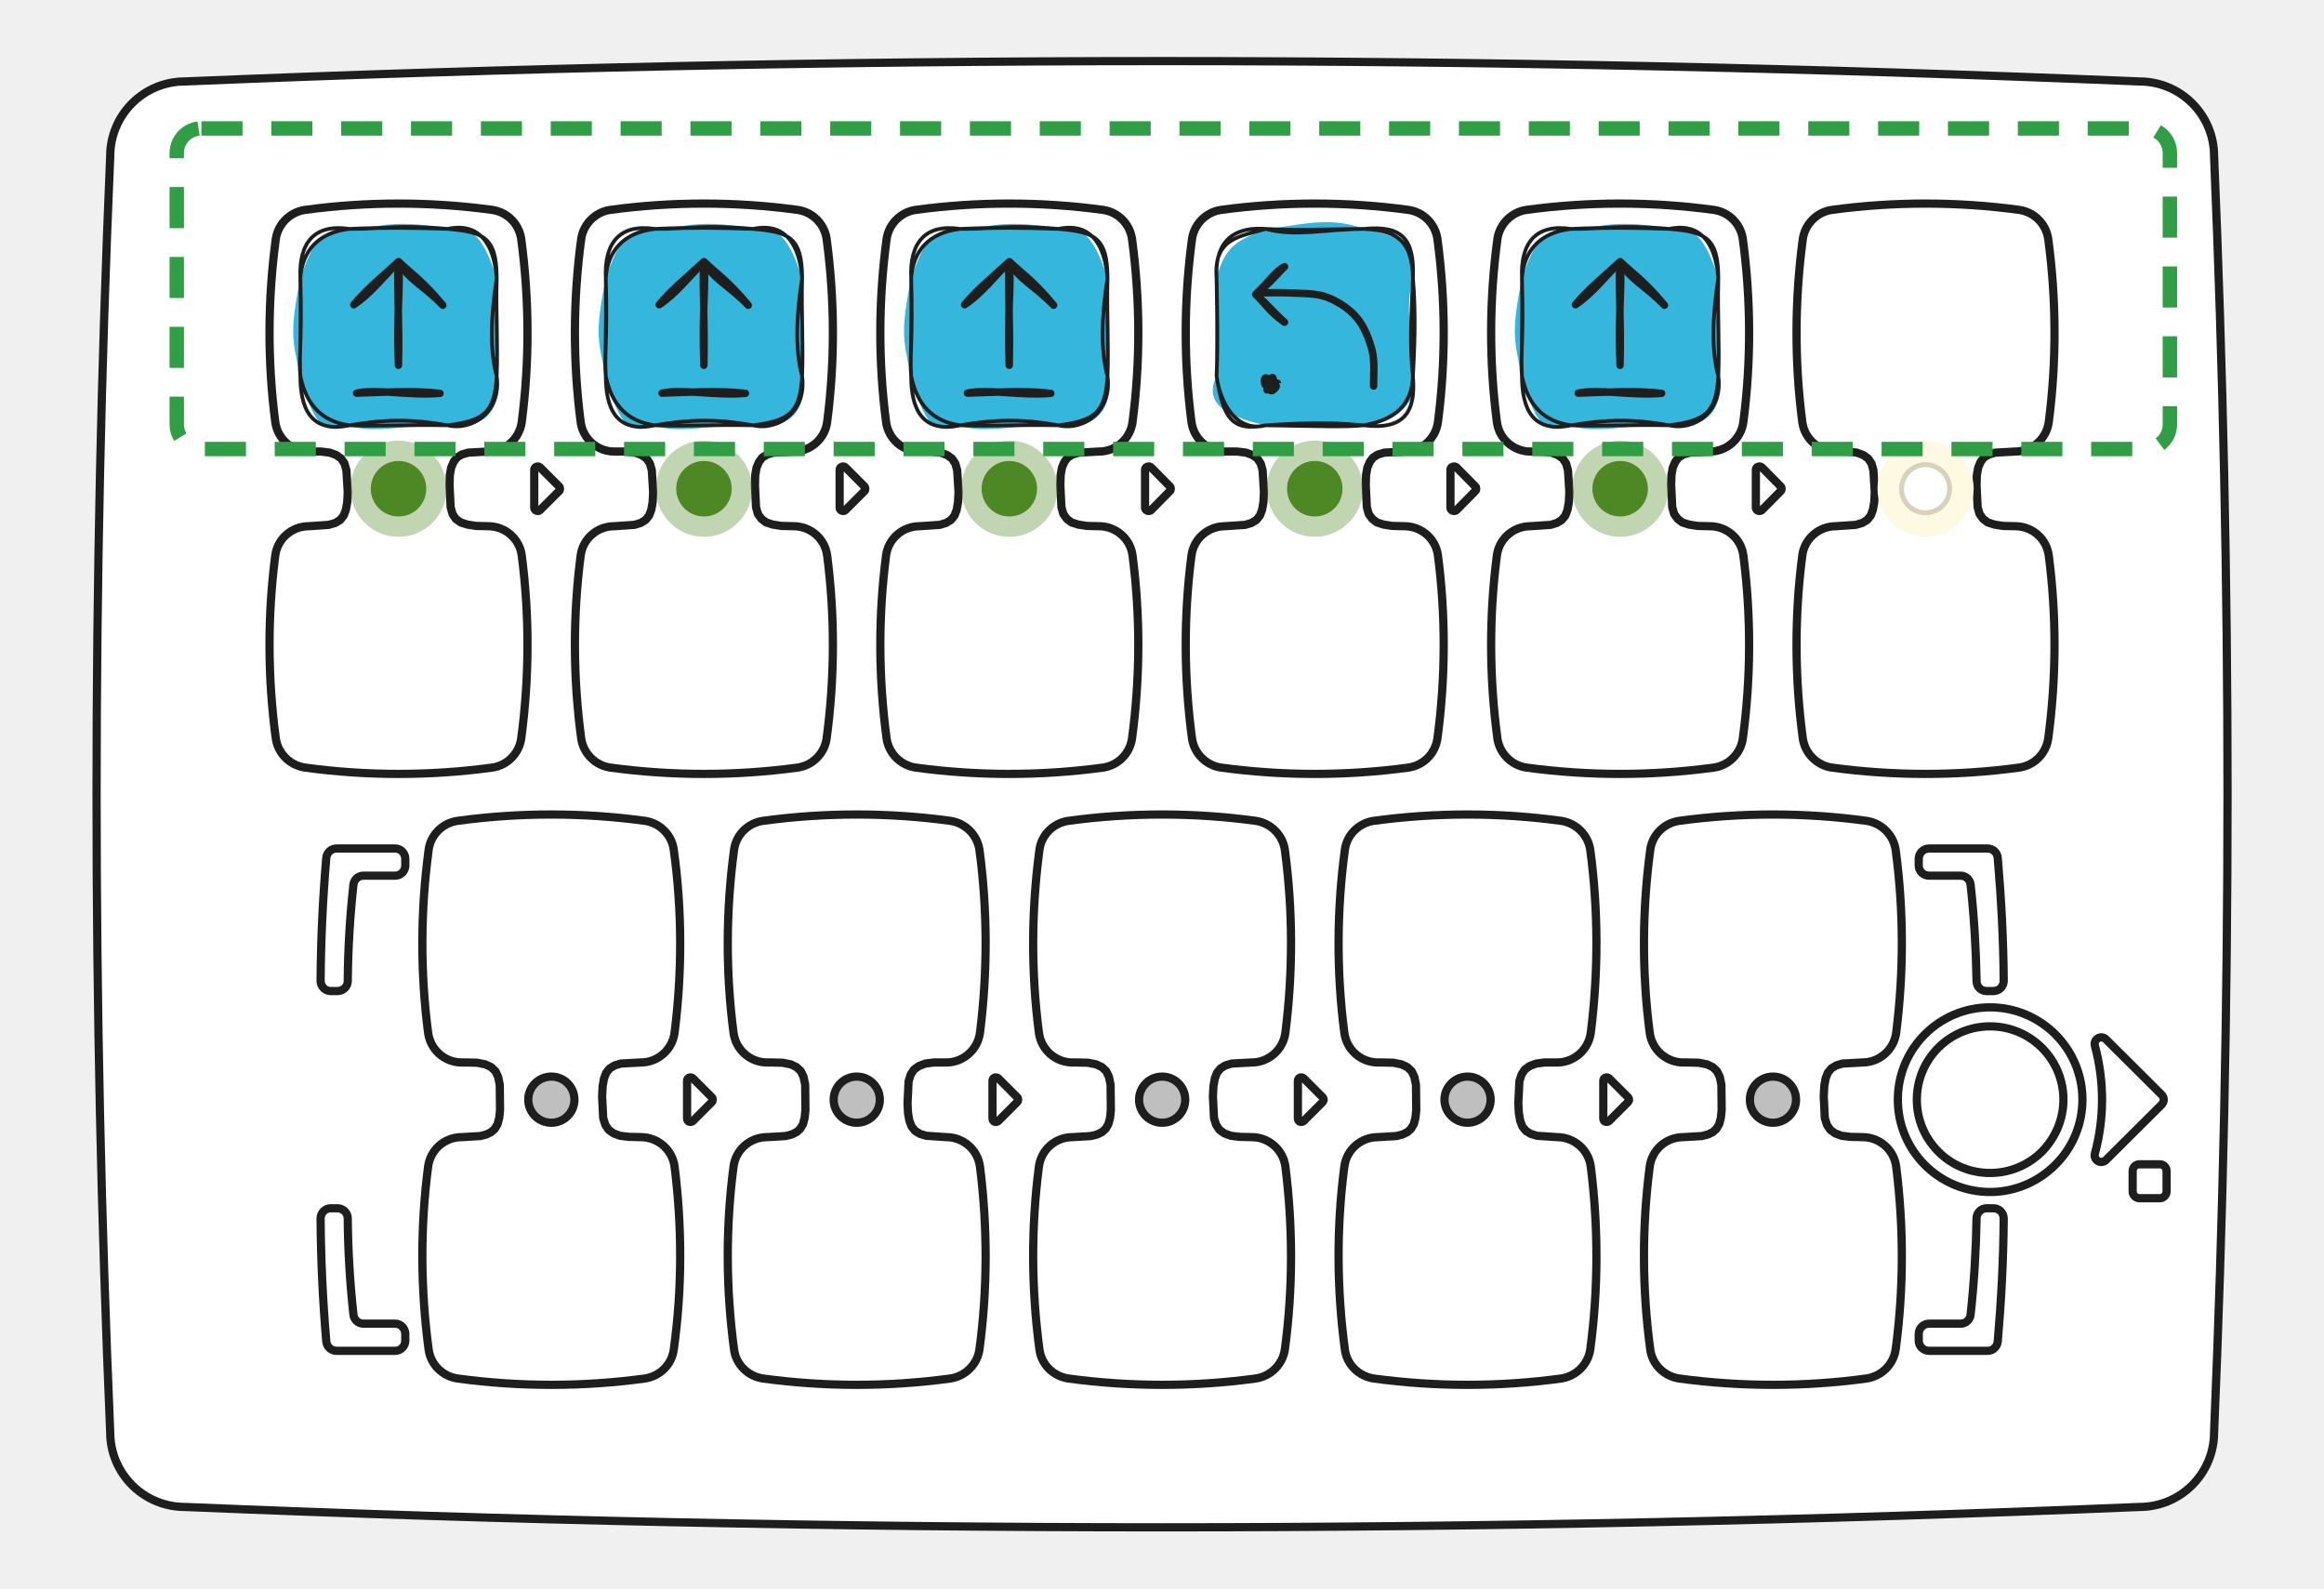
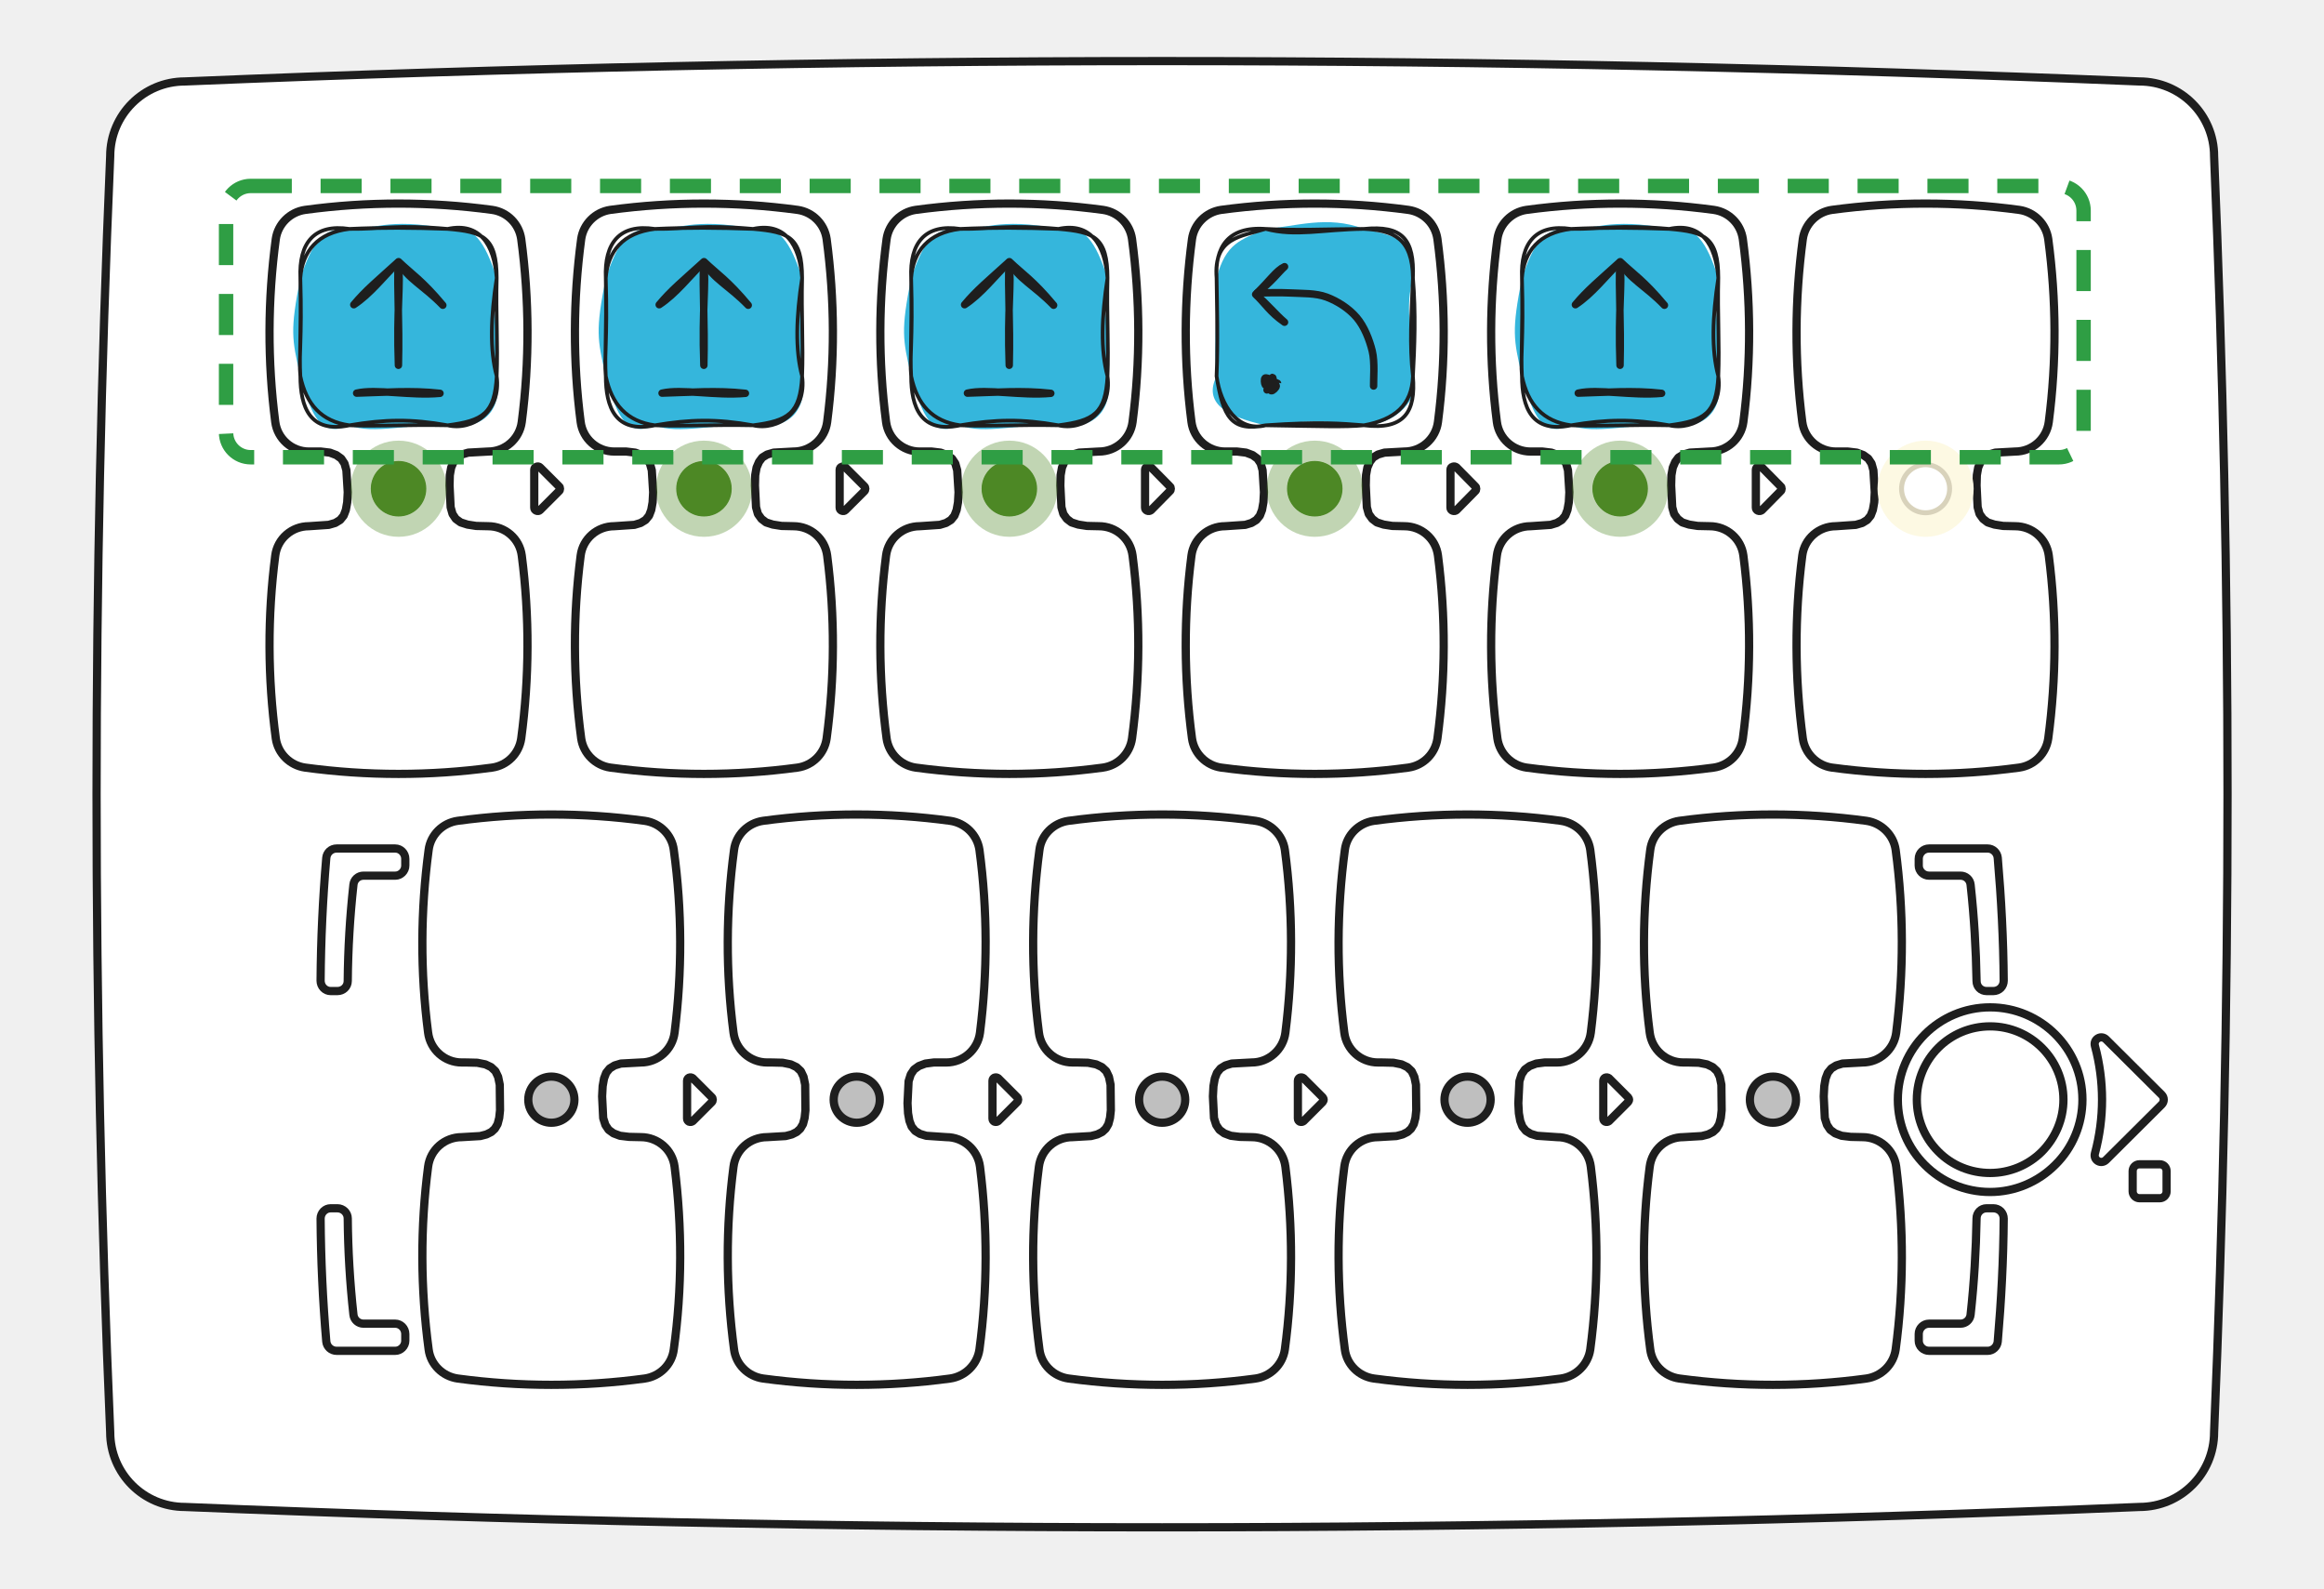
<svg xmlns="http://www.w3.org/2000/svg" class="boardSvg" viewBox="878.99 196.76 565.51 386.44" style="--ink:#1e1e1e;--body:#ffffff;--line:#1e1e1e;--panel:#ffffff;--board:#ffffff;--field:#ffffff;--docs:#4d8825" version="1.1" width="565.51" height="386.44">
  <g>
    <g transform="translate(888.17 196.76) scale(6.6058)">
      <g fill="none" stroke="#1e1e1e" stroke-width="0.303" stroke-linejoin="round" stroke-linecap="round">
        <path fill="#ffffff" d="M 2.67,5.75 C 2.0,21.41 2.0,37.09 2.67,52.75 C 2.67,54.27 3.90,55.5 5.42,55.5 C 29.41,56.5 53.43,56.5 77.42,55.5 C 78.94,55.5 80.17,54.27 80.17,52.75 C 80.83,37.09 80.83,21.41 80.17,5.75 C 80.17,4.23 78.94,3.0 77.42,3.0 C 53.43,2.0 29.41,2.0 5.42,3.0 C 3.90,3.0 2.67,4.23 2.67,5.75" />
        <path fill="none" d="M 60.79,39.13 L 61.19,39.14 L 61.49,39.20 L 61.70,39.30 L 61.86,39.45 L 61.96,39.66 L 62.02,39.95 L 62.03,40.89 L 62.00,41.17 L 61.94,41.40 L 61.84,41.57 L 61.71,41.69 L 61.53,41.78 L 61.30,41.84 L 60.62,41.88 C 59.99,41.88 59.46,42.34 59.38,42.97 C 59.09,45.2 59.10,47.46 59.40,49.70 C 59.47,50.25 59.91,50.69 60.47,50.77 C 62.76,51.08 65.08,51.08 67.36,50.77 C 67.92,50.69 68.36,50.25 68.44,49.70 C 68.74,47.46 68.74,45.2 68.46,42.97 C 68.38,42.34 67.84,41.88 67.22,41.88 L 66.78,41.87 L 66.45,41.83 L 66.21,41.74 L 66.03,41.61 L 65.91,41.43 L 65.83,41.18 L 65.79,40.38 L 65.81,40.00 L 65.86,39.72 L 65.94,39.51 L 66.07,39.35 L 66.25,39.24 L 66.48,39.17 L 67.22,39.13 C 67.84,39.13 68.38,38.66 68.46,38.03 C 68.74,35.8 68.74,33.54 68.44,31.30 C 68.36,30.75 67.92,30.31 67.36,30.23 C 65.08,29.92 62.76,29.92 60.47,30.23 C 59.91,30.31 59.47,30.75 59.40,31.30 C 59.10,33.54 59.09,35.8 59.38,38.03 C 59.46,38.66 59.99,39.13 60.62,39.13 L 60.79,39.13" />
        <path fill="none" d="M 66.24,16.63 C 65.61,16.63 65.08,16.16 65.00,15.54 C 64.71,13.30 64.72,11.04 65.02,8.80 C 65.10,8.25 65.54,7.81 66.09,7.73 C 68.38,7.42 70.70,7.42 72.99,7.73 C 73.55,7.81 73.98,8.25 74.06,8.80 C 74.36,11.04 74.37,13.30 74.08,15.54 C 74.00,16.16 73.47,16.63 72.84,16.63 L 72.11,16.67 L 71.87,16.74 L 71.69,16.85 L 71.57,17.01 L 71.48,17.22 L 71.43,17.50 L 71.42,17.88 L 71.46,18.68 L 71.53,18.93 L 71.66,19.11 L 71.83,19.24 L 72.08,19.32 L 72.40,19.37 L 72.84,19.38 C 73.47,19.38 74.00,19.84 74.08,20.46 C 74.37,22.7 74.36,24.96 74.06,27.20 C 73.98,27.75 73.55,28.19 72.99,28.27 C 70.70,28.58 68.38,28.58 66.09,28.27 C 65.54,28.19 65.10,27.75 65.02,27.20 C 64.72,24.96 64.71,22.7 65.00,20.46 C 65.08,19.84 65.61,19.38 66.24,19.38 L 66.97,19.33 L 67.21,19.26 L 67.39,19.15 L 67.52,18.99 L 67.60,18.78 L 67.65,18.50 L 67.67,18.13 L 67.62,17.32 L 67.55,17.07 L 67.43,16.89 L 67.25,16.76 L 67.01,16.67 L 66.68,16.63 L 66.24,16.63" />
        <path fill="none" d="M 54.99,16.63 C 54.36,16.63 53.83,16.16 53.75,15.54 C 53.46,13.30 53.47,11.04 53.77,8.80 C 53.85,8.25 54.29,7.81 54.84,7.73 C 57.13,7.42 59.45,7.42 61.74,7.73 C 62.30,7.81 62.73,8.25 62.81,8.80 C 63.11,11.04 63.12,13.30 62.83,15.54 C 62.75,16.16 62.22,16.63 61.59,16.63 L 60.86,16.67 L 60.62,16.74 L 60.44,16.85 L 60.32,17.01 L 60.23,17.22 L 60.18,17.50 L 60.17,17.88 L 60.21,18.68 L 60.28,18.93 L 60.41,19.11 L 60.58,19.24 L 60.83,19.32 L 61.15,19.37 L 61.59,19.38 C 62.22,19.38 62.75,19.84 62.83,20.46 C 63.12,22.7 63.11,24.96 62.81,27.20 C 62.73,27.75 62.30,28.19 61.74,28.27 C 59.45,28.58 57.13,28.58 54.84,28.27 C 54.29,28.19 53.85,27.75 53.77,27.20 C 53.47,24.96 53.46,22.7 53.75,20.46 C 53.83,19.84 54.36,19.38 54.99,19.38 L 55.73,19.33 L 55.96,19.26 L 56.14,19.15 L 56.27,18.99 L 56.35,18.78 L 56.4,18.50 L 56.42,18.13 L 56.37,17.32 L 56.3,17.07 L 56.18,16.89 L 56.00,16.76 L 55.76,16.67 L 55.43,16.63 L 54.99,16.63" />
        <path fill="none" d="M 49.54,39.13 L 49.94,39.14 L 50.24,39.20 L 50.45,39.30 L 50.61,39.45 L 50.71,39.66 L 50.77,39.95 L 50.78,40.89 L 50.75,41.17 L 50.69,41.40 L 50.59,41.57 L 50.46,41.69 L 50.28,41.78 L 50.05,41.84 L 49.37,41.88 C 48.74,41.88 48.21,42.34 48.13,42.97 C 47.84,45.2 47.85,47.46 48.15,49.70 C 48.22,50.25 48.66,50.69 49.22,50.77 C 51.51,51.08 53.83,51.08 56.11,50.77 C 56.67,50.69 57.11,50.25 57.19,49.70 C 57.49,47.46 57.49,45.2 57.21,42.97 C 57.13,42.34 56.59,41.88 55.97,41.88 L 55.23,41.83 L 55.00,41.76 L 54.82,41.65 L 54.69,41.49 L 54.61,41.28 L 54.56,41.00 L 54.54,40.63 L 54.58,39.82 L 54.66,39.57 L 54.78,39.39 L 54.96,39.26 L 55.20,39.17 L 55.51,39.13 L 55.97,39.13 C 56.59,39.13 57.13,38.66 57.21,38.03 C 57.49,35.8 57.49,33.54 57.19,31.30 C 57.11,30.75 56.67,30.31 56.11,30.23 C 53.83,29.92 51.51,29.92 49.22,30.23 C 48.66,30.31 48.22,30.75 48.15,31.30 C 47.85,33.54 47.84,35.8 48.13,38.03 C 48.21,38.66 48.74,39.13 49.37,39.13 L 49.54,39.13" />
        <path fill="none" d="M 43.74,16.63 C 43.11,16.63 42.58,16.16 42.50,15.54 C 42.21,13.30 42.22,11.04 42.52,8.80 C 42.60,8.25 43.04,7.81 43.59,7.73 C 45.88,7.42 48.20,7.42 50.49,7.73 C 51.05,7.81 51.48,8.25 51.56,8.80 C 51.86,11.04 51.87,13.30 51.58,15.54 C 51.50,16.16 50.97,16.63 50.34,16.63 L 49.61,16.67 L 49.37,16.74 L 49.19,16.85 L 49.07,17.01 L 48.98,17.22 L 48.93,17.50 L 48.92,17.88 L 48.96,18.68 L 49.03,18.93 L 49.16,19.11 L 49.33,19.24 L 49.58,19.32 L 49.90,19.37 L 50.34,19.38 C 50.97,19.38 51.50,19.84 51.58,20.46 C 51.87,22.7 51.86,24.96 51.56,27.20 C 51.48,27.75 51.05,28.19 50.49,28.27 C 48.20,28.58 45.88,28.58 43.59,28.27 C 43.04,28.19 42.60,27.75 42.52,27.20 C 42.22,24.96 42.21,22.7 42.50,20.46 C 42.58,19.84 43.11,19.38 43.74,19.38 L 44.48,19.33 L 44.71,19.26 L 44.89,19.15 L 45.02,18.99 L 45.10,18.78 L 45.15,18.50 L 45.17,18.13 L 45.12,17.32 L 45.05,17.07 L 44.93,16.89 L 44.75,16.76 L 44.51,16.67 L 44.18,16.63 L 43.74,16.63" />
        <path fill="none" d="M 38.29,39.13 L 38.12,39.13 C 37.49,39.13 36.96,38.66 36.88,38.03 C 36.59,35.8 36.60,33.54 36.90,31.30 C 36.97,30.75 37.41,30.31 37.97,30.23 C 40.26,29.92 42.58,29.92 44.86,30.23 C 45.42,30.31 45.86,30.75 45.94,31.30 C 46.24,33.54 46.24,35.8 45.96,38.03 C 45.88,38.66 45.34,39.13 44.72,39.13 L 43.98,39.17 L 43.75,39.24 L 43.57,39.35 L 43.44,39.51 L 43.36,39.72 L 43.31,40.00 L 43.29,40.38 L 43.33,41.18 L 43.41,41.43 L 43.53,41.61 L 43.71,41.74 L 43.95,41.83 L 44.28,41.87 L 44.72,41.88 C 45.34,41.88 45.88,42.34 45.96,42.97 C 46.24,45.2 46.24,47.46 45.94,49.70 C 45.86,50.25 45.42,50.69 44.86,50.77 C 42.58,51.08 40.26,51.08 37.97,50.77 C 37.41,50.69 36.97,50.25 36.90,49.70 C 36.60,47.46 36.59,45.2 36.88,42.97 C 36.96,42.34 37.49,41.88 38.12,41.88 L 38.80,41.84 L 39.03,41.78 L 39.21,41.69 L 39.34,41.57 L 39.44,41.40 L 39.50,41.17 L 39.53,40.89 L 39.52,39.95 L 39.46,39.66 L 39.36,39.45 L 39.20,39.30 L 38.99,39.20 L 38.69,39.14 L 38.29,39.13" />
        <path fill="none" d="M 32.49,16.63 C 31.86,16.63 31.33,16.16 31.25,15.54 C 30.96,13.30 30.97,11.04 31.27,8.80 C 31.35,8.25 31.79,7.81 32.34,7.73 C 34.63,7.42 36.95,7.42 39.24,7.73 C 39.80,7.81 40.23,8.25 40.31,8.80 C 40.61,11.04 40.62,13.30 40.33,15.54 C 40.25,16.16 39.72,16.63 39.09,16.63 L 38.36,16.67 L 38.12,16.74 L 37.94,16.85 L 37.82,17.01 L 37.73,17.22 L 37.68,17.50 L 37.67,17.88 L 37.71,18.68 L 37.78,18.93 L 37.91,19.11 L 38.08,19.24 L 38.33,19.32 L 38.65,19.37 L 39.09,19.38 C 39.72,19.38 40.25,19.84 40.33,20.46 C 40.62,22.7 40.61,24.96 40.31,27.20 C 40.23,27.75 39.80,28.19 39.24,28.27 C 36.95,28.58 34.63,28.58 32.34,28.27 C 31.79,28.19 31.35,27.75 31.27,27.20 C 30.97,24.96 30.96,22.7 31.25,20.46 C 31.33,19.84 31.86,19.38 32.49,19.38 L 33.23,19.33 L 33.46,19.26 L 33.64,19.15 L 33.77,18.99 L 33.85,18.78 L 33.9,18.50 L 33.92,18.13 L 33.87,17.32 L 33.8,17.07 L 33.68,16.89 L 33.50,16.76 L 33.26,16.67 L 32.93,16.63 L 32.49,16.63" />
        <path fill="none" d="M 27.04,39.13 L 27.44,39.14 L 27.74,39.20 L 27.95,39.30 L 28.11,39.45 L 28.21,39.66 L 28.27,39.95 L 28.28,40.89 L 28.25,41.17 L 28.19,41.40 L 28.09,41.57 L 27.96,41.69 L 27.78,41.78 L 27.55,41.84 L 26.87,41.88 C 26.24,41.88 25.71,42.34 25.63,42.97 C 25.34,45.2 25.35,47.46 25.65,49.70 C 25.72,50.25 26.16,50.69 26.72,50.77 C 29.01,51.08 31.33,51.08 33.61,50.77 C 34.17,50.69 34.61,50.25 34.69,49.70 C 34.99,47.46 34.99,45.2 34.71,42.97 C 34.63,42.34 34.09,41.88 33.47,41.88 L 32.73,41.83 L 32.50,41.76 L 32.32,41.65 L 32.19,41.49 L 32.11,41.28 L 32.06,41.00 L 32.04,40.63 L 32.08,39.82 L 32.16,39.57 L 32.28,39.39 L 32.46,39.26 L 32.70,39.17 L 33.01,39.13 L 33.47,39.13 C 34.09,39.13 34.63,38.66 34.71,38.03 C 34.99,35.8 34.99,33.54 34.69,31.30 C 34.61,30.75 34.17,30.31 33.61,30.23 C 31.33,29.92 29.01,29.92 26.72,30.23 C 26.16,30.31 25.72,30.75 25.65,31.30 C 25.35,33.54 25.34,35.8 25.63,38.03 C 25.71,38.66 26.24,39.13 26.87,39.13 L 27.04,39.13" />
        <path fill="none" d="M 21.24,16.63 C 20.61,16.63 20.08,16.16 20.00,15.54 C 19.71,13.30 19.72,11.04 20.02,8.80 C 20.10,8.25 20.54,7.81 21.09,7.73 C 23.38,7.42 25.70,7.42 27.99,7.73 C 28.55,7.81 28.98,8.25 29.06,8.80 C 29.36,11.04 29.37,13.30 29.08,15.54 C 29.00,16.16 28.47,16.63 27.84,16.63 L 27.11,16.67 L 26.87,16.74 L 26.69,16.85 L 26.57,17.01 L 26.48,17.22 L 26.43,17.50 L 26.42,17.88 L 26.46,18.68 L 26.53,18.93 L 26.66,19.11 L 26.83,19.24 L 27.08,19.32 L 27.40,19.37 L 27.84,19.38 C 28.47,19.38 29.00,19.84 29.08,20.46 C 29.37,22.7 29.36,24.96 29.06,27.20 C 28.98,27.75 28.55,28.19 27.99,28.27 C 25.70,28.58 23.38,28.58 21.09,28.27 C 20.54,28.19 20.10,27.75 20.02,27.20 C 19.72,24.96 19.71,22.7 20.00,20.46 C 20.08,19.84 20.61,19.38 21.24,19.38 L 21.98,19.33 L 22.21,19.26 L 22.39,19.15 L 22.52,18.99 L 22.60,18.78 L 22.65,18.50 L 22.67,18.13 L 22.62,17.32 L 22.55,17.07 L 22.43,16.89 L 22.25,16.76 L 22.01,16.67 L 21.68,16.63 L 21.24,16.63" />
        <path fill="none" d="M 15.79,39.13 L 15.62,39.13 C 14.99,39.13 14.46,38.66 14.38,38.03 C 14.09,35.8 14.10,33.54 14.40,31.30 C 14.47,30.75 14.91,30.31 15.47,30.23 C 17.76,29.92 20.08,29.92 22.36,30.23 C 22.92,30.31 23.36,30.75 23.43,31.30 C 23.74,33.54 23.74,35.8 23.46,38.03 C 23.38,38.66 22.84,39.13 22.22,39.13 L 21.48,39.17 L 21.25,39.24 L 21.07,39.35 L 20.94,39.51 L 20.86,39.72 L 20.81,40.00 L 20.79,40.38 L 20.83,41.18 L 20.91,41.43 L 21.03,41.61 L 21.21,41.74 L 21.45,41.83 L 21.78,41.87 L 22.22,41.88 C 22.84,41.88 23.38,42.34 23.46,42.97 C 23.74,45.2 23.74,47.46 23.43,49.70 C 23.36,50.25 22.92,50.69 22.36,50.77 C 20.08,51.08 17.76,51.08 15.47,50.77 C 14.91,50.69 14.47,50.25 14.40,49.70 C 14.10,47.46 14.09,45.2 14.38,42.97 C 14.46,42.34 14.99,41.88 15.62,41.88 L 16.30,41.84 L 16.53,41.78 L 16.71,41.69 L 16.84,41.57 L 16.94,41.40 L 17.00,41.17 L 17.03,40.89 L 17.02,39.95 L 16.96,39.66 L 16.86,39.45 L 16.70,39.30 L 16.49,39.20 L 16.19,39.14 L 15.79,39.13" />
        <path fill="none" d="M 9.99,16.63 C 9.36,16.63 8.83,16.16 8.75,15.54 C 8.46,13.30 8.47,11.04 8.77,8.80 C 8.85,8.25 9.29,7.81 9.85,7.73 C 12.13,7.42 14.45,7.42 16.74,7.73 C 17.30,7.81 17.73,8.25 17.81,8.80 C 18.11,11.04 18.12,13.30 17.83,15.54 C 17.75,16.16 17.22,16.63 16.59,16.63 L 15.86,16.67 L 15.62,16.74 L 15.44,16.85 L 15.32,17.01 L 15.23,17.22 L 15.18,17.50 L 15.17,17.88 L 15.21,18.68 L 15.28,18.93 L 15.40,19.11 L 15.58,19.24 L 15.83,19.32 L 16.15,19.37 L 16.59,19.38 C 17.22,19.38 17.75,19.84 17.83,20.46 C 18.12,22.7 18.11,24.96 17.81,27.20 C 17.73,27.75 17.30,28.19 16.74,28.27 C 14.45,28.58 12.13,28.58 9.85,28.27 C 9.29,28.19 8.85,27.75 8.77,27.20 C 8.47,24.96 8.46,22.7 8.75,20.46 C 8.83,19.84 9.36,19.38 9.99,19.38 L 10.72,19.33 L 10.96,19.26 L 11.14,19.15 L 11.27,18.99 L 11.35,18.78 L 11.4,18.50 L 11.42,18.13 L 11.37,17.32 L 11.3,17.07 L 11.18,16.89 L 11.00,16.76 L 10.76,16.67 L 10.43,16.63 L 9.99,16.63" />
        <path fill="white" d="M 71.92,37.1 C 70.04,37.1 68.52,38.62 68.52,40.5 C 68.52,42.38 70.04,43.9 71.92,43.9 C 72.82,43.9 73.68,43.54 74.32,42.90 C 74.96,42.27 75.32,41.40 75.32,40.5 C 75.32,38.62 73.79,37.1 71.92,37.1" />
        <path d="M 71.92,37.8 C 70.42,37.8 69.22,39.01 69.22,40.5 C 69.22,41.22 69.50,41.90 70.01,42.41 C 70.51,42.92 71.20,43.2 71.92,43.2 C 72.63,43.2 73.32,42.92 73.83,42.41 C 74.33,41.90 74.62,41.22 74.62,40.5 C 74.62,39.01 73.41,37.8 71.92,37.8" />
        <path fill="#808080" fill-opacity="0.5" d="M 47.04,17.15 C 46.82,17.15 46.6,17.24 46.44,17.40 C 46.28,17.56 46.19,17.77 46.19,18.0 C 46.19,18.23 46.28,18.44 46.44,18.60 C 46.6,18.76 46.82,18.85 47.04,18.85 C 47.27,18.85 47.48,18.76 47.64,18.60 C 47.80,18.44 47.89,18.23 47.89,18.0 C 47.89,17.53 47.51,17.15 47.04,17.15" />
        <path fill="#808080" fill-opacity="0.5" d="M 69.54,17.15 C 69.07,17.15 68.69,17.53 68.69,18.0 C 68.69,18.47 69.07,18.85 69.54,18.85 C 70.01,18.85 70.39,18.47 70.39,18.0 C 70.39,17.53 70.01,17.15 69.54,17.15" />
        <path fill="#808080" fill-opacity="0.5" d="M 35.79,17.15 C 35.32,17.15 34.94,17.53 34.94,18.0 C 34.94,18.47 35.32,18.85 35.79,18.85 C 36.26,18.85 36.64,18.47 36.64,18.0 C 36.64,17.53 36.26,17.15 35.79,17.15" />
        <path fill="#808080" fill-opacity="0.5" d="M 30.17,39.65 C 29.70,39.65 29.32,40.03 29.32,40.5 C 29.32,40.97 29.70,41.35 30.17,41.35 C 30.64,41.35 31.02,40.97 31.02,40.5 C 31.02,40.03 30.64,39.65 30.17,39.65" />
        <path fill="#808080" fill-opacity="0.5" d="M 18.92,39.65 C 18.45,39.65 18.07,40.03 18.07,40.5 C 18.07,40.97 18.45,41.35 18.92,41.35 C 19.39,41.35 19.77,40.97 19.77,40.5 C 19.77,40.03 19.39,39.65 18.92,39.65" />
        <path fill="#808080" fill-opacity="0.5" d="M 41.42,39.65 C 40.95,39.65 40.57,40.03 40.57,40.5 C 40.57,40.97 40.95,41.35 41.42,41.35 C 41.89,41.35 42.27,40.97 42.27,40.5 C 42.27,40.03 41.89,39.65 41.42,39.65" />
        <path fill="#808080" fill-opacity="0.5" d="M 52.67,39.65 C 52.44,39.65 52.23,39.74 52.07,39.90 C 51.91,40.06 51.82,40.27 51.82,40.5 C 51.82,40.73 51.91,40.94 52.07,41.10 C 52.23,41.26 52.44,41.35 52.67,41.35 C 52.89,41.35 53.11,41.26 53.27,41.10 C 53.43,40.94 53.52,40.73 53.52,40.5 C 53.52,40.03 53.14,39.65 52.67,39.65" />
        <path fill="#808080" fill-opacity="0.5" d="M 63.92,39.65 C 63.45,39.65 63.07,40.03 63.07,40.5 C 63.07,40.97 63.45,41.35 63.92,41.35 C 64.39,41.35 64.77,40.97 64.77,40.5 C 64.77,40.03 64.39,39.65 63.92,39.65" />
        <path fill="#808080" fill-opacity="0.5" d="M 58.29,17.15 C 58.07,17.15 57.85,17.24 57.69,17.40 C 57.53,17.56 57.44,17.77 57.44,18.0 C 57.44,18.23 57.53,18.44 57.69,18.60 C 57.85,18.76 58.07,18.85 58.29,18.85 C 58.52,18.85 58.73,18.76 58.89,18.60 C 59.05,18.44 59.14,18.23 59.14,18.0 C 59.14,17.53 58.76,17.15 58.29,17.15" />
        <path fill="#808080" fill-opacity="0.5" d="M 13.29,17.15 C 13.07,17.15 12.85,17.24 12.69,17.40 C 12.53,17.56 12.44,17.77 12.44,18.0 C 12.44,18.23 12.53,18.44 12.69,18.60 C 12.85,18.76 13.07,18.85 13.29,18.85 C 13.52,18.85 13.73,18.76 13.89,18.60 C 14.05,18.44 14.14,18.23 14.14,18.0 C 14.14,17.53 13.76,17.15 13.29,17.15" />
        <path fill="#808080" fill-opacity="0.5" d="M 24.54,17.15 C 24.07,17.15 23.69,17.53 23.69,18.0 C 23.69,18.47 24.07,18.85 24.54,18.85 C 25.01,18.85 25.39,18.47 25.39,18.0 C 25.39,17.53 25.01,17.15 24.54,17.15" />
        <path d="M 36.08,40.59 C 36.13,40.54 36.13,40.46 36.08,40.41 L 35.38,39.71 C 35.34,39.68 35.29,39.67 35.24,39.69 C 35.20,39.71 35.17,39.75 35.17,39.80 L 35.17,41.20 C 35.17,41.25 35.20,41.29 35.24,41.31 C 35.29,41.33 35.34,41.32 35.38,41.29 L 36.08,40.59" />
        <path d="M 64.20,18.09 C 64.23,18.07 64.24,18.03 64.24,18.0 C 64.24,17.97 64.23,17.93 64.20,17.91 L 63.51,17.21 C 63.47,17.18 63.42,17.17 63.37,17.19 C 63.32,17.20 63.29,17.25 63.29,17.30 L 63.29,18.70 C 63.29,18.75 63.32,18.79 63.37,18.81 C 63.42,18.83 63.47,18.82 63.51,18.79 L 64.20,18.09" />
        <path d="M 52.95,18.09 C 52.98,18.07 52.99,18.03 52.99,18.0 C 52.99,17.97 52.98,17.93 52.95,17.91 L 52.26,17.21 C 52.22,17.18 52.17,17.17 52.12,17.19 C 52.07,17.20 52.04,17.25 52.04,17.30 L 52.04,18.70 C 52.04,18.75 52.07,18.79 52.12,18.81 C 52.17,18.83 52.22,18.82 52.26,18.79 L 52.95,18.09" />
        <path d="M 41.70,18.09 C 41.73,18.07 41.74,18.03 41.74,18.0 C 41.74,17.97 41.73,17.93 41.70,17.91 L 41.01,17.21 C 40.97,17.18 40.92,17.17 40.87,17.19 C 40.82,17.20 40.79,17.25 40.79,17.30 L 40.79,18.70 C 40.79,18.75 40.82,18.79 40.87,18.81 C 40.92,18.83 40.97,18.82 41.01,18.79 L 41.70,18.09" />
        <path d="M 47.33,40.59 C 47.35,40.56 47.37,40.53 47.37,40.5 C 47.37,40.47 47.35,40.44 47.33,40.41 L 46.63,39.71 C 46.59,39.68 46.54,39.67 46.49,39.69 C 46.45,39.71 46.42,39.75 46.42,39.80 L 46.42,41.20 C 46.42,41.25 46.45,41.29 46.49,41.31 C 46.54,41.33 46.59,41.32 46.63,41.29 L 47.33,40.59" />
        <path d="M 58.58,40.59 C 58.60,40.56 58.62,40.53 58.62,40.5 C 58.62,40.47 58.60,40.44 58.58,40.41 L 57.88,39.71 C 57.84,39.68 57.79,39.67 57.74,39.69 C 57.70,39.71 57.67,39.75 57.67,39.80 L 57.67,41.20 C 57.67,41.25 57.70,41.29 57.74,41.31 C 57.79,41.33 57.84,41.32 57.88,41.29 L 58.58,40.59" />
        <path fill="white" d="M 78.42,43.13 C 78.42,42.99 78.31,42.88 78.17,42.88 L 77.42,42.88 C 77.28,42.88 77.17,42.99 77.17,43.13 L 77.17,43.88 C 77.17,44.01 77.28,44.13 77.42,44.13 L 78.17,44.13 C 78.31,44.13 78.42,44.01 78.42,43.88 L 78.42,43.13" />
        <path d="M 30.45,18.09 C 30.50,18.04 30.50,17.96 30.45,17.91 L 29.75,17.21 C 29.72,17.18 29.67,17.17 29.62,17.19 C 29.57,17.20 29.54,17.25 29.54,17.30 L 29.54,18.70 C 29.54,18.75 29.57,18.79 29.62,18.81 C 29.67,18.83 29.72,18.82 29.75,18.79 L 30.45,18.09" />
        <path d="M 24.83,40.59 C 24.88,40.54 24.88,40.46 24.83,40.41 L 24.13,39.71 C 24.09,39.68 24.04,39.67 23.99,39.69 C 23.95,39.71 23.92,39.75 23.92,39.80 L 23.92,41.20 C 23.92,41.25 23.95,41.29 23.99,41.31 C 24.04,41.33 24.09,41.32 24.13,41.29 L 24.83,40.59" />
        <path d="M 19.20,18.09 C 19.23,18.07 19.24,18.03 19.24,18.0 C 19.24,17.97 19.23,17.93 19.20,17.91 L 18.50,17.21 C 18.47,17.18 18.42,17.17 18.37,17.19 C 18.32,17.20 18.29,17.25 18.29,17.30 L 18.29,18.70 C 18.29,18.75 18.32,18.79 18.37,18.81 C 18.42,18.83 18.47,18.82 18.50,18.79 L 19.20,18.09" />
        <path fill="white" d="M 75.78,38.52 C 76.13,39.82 76.13,41.18 75.78,42.48 C 75.75,42.59 75.79,42.70 75.89,42.76 C 75.99,42.82 76.11,42.80 76.19,42.72 L 78.24,40.68 C 78.34,40.58 78.34,40.42 78.24,40.32 L 76.19,38.28 C 76.11,38.20 75.99,38.18 75.89,38.24 C 75.79,38.30 75.75,38.41 75.78,38.52" />
        <path d="M 69.67,48.75 C 69.46,48.75 69.29,48.92 69.29,49.13 L 69.29,49.38 C 69.29,49.58 69.46,49.75 69.67,49.75 L 71.83,49.75 C 72.02,49.75 72.18,49.60 72.20,49.41 C 72.33,47.90 72.41,46.39 72.42,44.88 C 72.42,44.78 72.38,44.68 72.31,44.61 C 72.24,44.54 72.14,44.5 72.04,44.5 L 71.79,44.5 C 71.58,44.5 71.42,44.67 71.42,44.87 C 71.40,46.05 71.33,47.24 71.20,48.42 C 71.18,48.61 71.02,48.75 70.83,48.75 L 69.67,48.75" />
        <path d="M 70.83,32.25 L 69.67,32.25 C 69.46,32.25 69.29,32.08 69.29,31.88 L 69.29,31.63 C 69.29,31.42 69.46,31.25 69.67,31.25 L 71.83,31.25 C 72.02,31.25 72.18,31.40 72.20,31.59 C 72.33,33.10 72.41,34.61 72.42,36.12 C 72.42,36.22 72.38,36.32 72.31,36.39 C 72.24,36.46 72.14,36.5 72.04,36.5 L 71.79,36.5 C 71.58,36.5 71.42,36.34 71.42,36.13 C 71.40,34.95 71.33,33.76 71.20,32.58 C 71.18,32.39 71.02,32.25 70.83,32.25" />
        <path d="M 11.42,44.87 C 11.42,44.67 11.25,44.5 11.04,44.5 L 10.79,44.5 C 10.69,44.5 10.60,44.54 10.53,44.61 C 10.46,44.68 10.42,44.78 10.42,44.88 C 10.43,46.39 10.50,47.90 10.63,49.41 C 10.65,49.60 10.81,49.75 11.01,49.75 L 13.17,49.75 C 13.37,49.75 13.54,49.58 13.54,49.38 L 13.54,49.13 C 13.54,48.92 13.37,48.75 13.17,48.75 L 12.00,48.75 C 11.81,48.75 11.65,48.61 11.63,48.42 C 11.50,47.24 11.43,46.05 11.42,44.87" />
        <path d="M 11.63,32.58 C 11.50,33.76 11.43,34.95 11.42,36.13 C 11.42,36.34 11.25,36.5 11.04,36.5 L 10.79,36.5 C 10.69,36.5 10.60,36.46 10.53,36.39 C 10.46,36.32 10.42,36.22 10.42,36.12 C 10.43,34.61 10.50,33.10 10.63,31.59 C 10.65,31.40 10.81,31.25 11.01,31.25 L 13.17,31.25 C 13.37,31.25 13.54,31.42 13.54,31.63 L 13.54,31.88 C 13.54,32.08 13.37,32.25 13.17,32.25 L 12.00,32.25 C 11.81,32.25 11.65,32.39 11.63,32.58" />
      </g>
    </g>
  </g>
  <g data-led="m0" pointer-events="none" class="">
    <circle cx="975.97" cy="315.66" r="11.7" opacity="0.35" style="fill: #4d8825;" />
    <circle cx="975.97" cy="315.66" r="6.75" style="fill: #4d8825;" />
  </g>
  <g data-led="m1" pointer-events="none" class="">
    <circle cx="1050.29" cy="315.66" r="11.7" opacity="0.35" style="fill: #4d8825;" />
    <circle cx="1050.29" cy="315.66" r="6.75" style="fill: #4d8825;" />
  </g>
  <g data-led="m2" pointer-events="none" class="">
    <circle cx="1124.6" cy="315.66" r="11.7" opacity="0.35" style="fill: #4d8825;" />
    <circle cx="1124.6" cy="315.66" r="6.75" style="fill: #4d8825;" />
  </g>
  <g data-led="m3" pointer-events="none" class="">
    <circle cx="1198.92" cy="315.66" r="11.7" opacity="0.35" style="fill: #4d8825;" />
    <circle cx="1198.92" cy="315.66" r="6.75" style="fill: #4d8825;" />
  </g>
  <g data-led="m4" pointer-events="none" class="">
    <circle cx="1273.23" cy="315.66" r="11.7" opacity="0.35" style="fill: #4d8825;" />
    <circle cx="1273.23" cy="315.66" r="6.75" style="fill: #4d8825;" />
  </g>
  <g data-led="m5" pointer-events="none">
    <circle cx="1347.55" cy="315.66" r="11.7" fill="#fdf9e3" />
    <circle cx="1347.55" cy="315.66" r="5.85" fill="#ffffff" stroke="#d8d2bb" stroke-width="1.2" />
  </g>
  <g class="cellTok" data-cell="m0t" transform="translate(948.465 248.84)" style="cursor: grab;">
    <svg viewBox="-1166.02 1365.37 60.95 60.95" width="55" height="55">
      <g transform="translate(-1162.02 1369.37)">
        <path d="M13.24 0 C18.61 0.56, 23.47 -3.29, 39.71 0 C46.68 -1.36, 49.74 3.42, 52.95 13.24 C51.02 20.71, 53.89 26.64, 52.95 39.71 C54.27 45.99, 51.96 54.57, 39.71 52.95 C30.16 52.39, 19.33 55.56, 13.24 52.95 C5.51 56.41, 3.01 50.47, 0 39.71 C-2.31 29.62, -2.79 27.45, 0 13.24 C3.06 4.47, 5.55 -0.58, 13.24 0" fill="#35b6dc" stroke="none" />
        <path d="M13.24 0 C22.12 0.10, 25.52 -1.26, 39.71 0 M13.24 0 C21.72 -0.40, 30.44 -0.35, 39.71 0 M39.71 0 C48.34 -1.86, 52.23 4.18, 52.95 13.24 M39.71 0 C49.37 0.82, 52.94 2.21, 52.95 13.24 M52.95 13.24 C51.34 23.68, 51.05 32.68, 52.95 39.71 M52.95 13.24 C52.70 23.08, 53.29 31.19, 52.95 39.71 M52.95 39.71 C52.41 49.78, 49.28 51.71, 39.71 52.95 M52.95 39.71 C54.26 49.25, 46.41 54.54, 39.71 52.95 M39.71 52.95 C29.92 51.20, 22.79 51.33, 13.24 52.95 M39.71 52.95 C28.85 52.72, 20.54 53.27, 13.24 52.95 M13.24 52.95 C5.67 51.92, 1.57 47.26, 0 39.71 M13.24 52.95 C2.53 55.21, 0.02 47.99, 0 39.71 M0 39.71 C-0.49 34.40, 0.52 30.29, 0 13.24 M0 39.71 C-0.34 33.59, 0.27 28.47, 0 13.24 M0 13.24 C0.54 6.08, 4.60 1.02, 13.24 0 M0 13.24 C-0.42 3.77, 3.73 -1.44, 13.24 0" fill="none" stroke="#1e1e1e" stroke-width="1" stroke-linecap="round" />
      </g>
      <g transform="translate(-1146.84 1413.65)">
        <path d="M0 0 C5.33 -1.24, 14.46 0.79, 22.48 0.05 M0 0 C7.03 -0.18, 14.88 -0.82, 22.48 0.05" fill="none" stroke="#1e1e1e" stroke-width="2" stroke-linecap="round" />
      </g>
      <g transform="translate(-1147.61 1389.81)">
        <path d="M0 0 C4.35 -2.82, 8.03 -7.61, 12.08 -11.61 M0 0 C3.21 -3.86, 6.23 -6.30, 12.08 -11.61 M12.08 -11.61 C14.53 -6.94, 18.84 -5.20, 24.01 0.14 M12.08 -11.61 C15.45 -8.36, 18.42 -6.57, 24.01 0.14" fill="none" stroke="#1e1e1e" stroke-width="2" stroke-linecap="round" />
      </g>
      <g transform="translate(-1135.62 1378.40)">
        <path d="M0 0 C0.77 5.89, -0.52 12.27, 0.05 27.74 M0 0 C-0.37 7.47, 0.36 15.53, 0.05 27.74" fill="none" stroke="#1e1e1e" stroke-width="2" stroke-linecap="round" />
      </g>
    </svg>
  </g>
  <g class="cellTok" data-cell="m1t" transform="translate(1022.785 248.84)" style="cursor: grab;">
    <svg viewBox="-1166.02 1365.37 60.95 60.95" width="55" height="55">
      <g transform="translate(-1162.02 1369.37)">
        <path d="M13.24 0 C18.61 0.56, 23.47 -3.29, 39.71 0 C46.68 -1.36, 49.74 3.42, 52.95 13.24 C51.02 20.71, 53.89 26.64, 52.95 39.71 C54.27 45.99, 51.96 54.57, 39.71 52.95 C30.16 52.39, 19.33 55.56, 13.24 52.95 C5.51 56.41, 3.01 50.47, 0 39.71 C-2.31 29.62, -2.79 27.45, 0 13.24 C3.06 4.47, 5.55 -0.58, 13.24 0" fill="#35b6dc" stroke="none" />
        <path d="M13.24 0 C22.12 0.10, 25.52 -1.26, 39.71 0 M13.24 0 C21.72 -0.40, 30.44 -0.35, 39.71 0 M39.71 0 C48.34 -1.86, 52.23 4.18, 52.95 13.24 M39.71 0 C49.37 0.82, 52.94 2.21, 52.95 13.24 M52.95 13.24 C51.34 23.68, 51.05 32.68, 52.95 39.71 M52.95 13.24 C52.70 23.08, 53.29 31.19, 52.95 39.71 M52.95 39.71 C52.41 49.78, 49.28 51.71, 39.71 52.95 M52.95 39.71 C54.26 49.25, 46.41 54.54, 39.71 52.95 M39.71 52.95 C29.92 51.20, 22.79 51.33, 13.24 52.95 M39.71 52.95 C28.85 52.72, 20.54 53.27, 13.24 52.95 M13.24 52.95 C5.67 51.92, 1.57 47.26, 0 39.71 M13.24 52.95 C2.53 55.21, 0.02 47.99, 0 39.71 M0 39.71 C-0.49 34.40, 0.52 30.29, 0 13.24 M0 39.71 C-0.34 33.59, 0.27 28.47, 0 13.24 M0 13.24 C0.54 6.08, 4.60 1.02, 13.24 0 M0 13.24 C-0.42 3.77, 3.73 -1.44, 13.24 0" fill="none" stroke="#1e1e1e" stroke-width="1" stroke-linecap="round" />
      </g>
      <g transform="translate(-1146.84 1413.65)">
        <path d="M0 0 C5.33 -1.24, 14.46 0.79, 22.48 0.05 M0 0 C7.03 -0.18, 14.88 -0.82, 22.48 0.05" fill="none" stroke="#1e1e1e" stroke-width="2" stroke-linecap="round" />
      </g>
      <g transform="translate(-1147.61 1389.81)">
        <path d="M0 0 C4.35 -2.82, 8.03 -7.61, 12.08 -11.61 M0 0 C3.21 -3.86, 6.23 -6.30, 12.08 -11.61 M12.08 -11.61 C14.53 -6.94, 18.84 -5.20, 24.01 0.14 M12.08 -11.61 C15.45 -8.36, 18.42 -6.57, 24.01 0.14" fill="none" stroke="#1e1e1e" stroke-width="2" stroke-linecap="round" />
      </g>
      <g transform="translate(-1135.62 1378.40)">
        <path d="M0 0 C0.77 5.89, -0.52 12.27, 0.05 27.74 M0 0 C-0.37 7.47, 0.36 15.53, 0.05 27.74" fill="none" stroke="#1e1e1e" stroke-width="2" stroke-linecap="round" />
      </g>
    </svg>
  </g>
  <g class="cellTok" data-cell="m2t" transform="translate(1097.095 248.84)" style="cursor: grab;">
    <svg viewBox="-1166.02 1365.37 60.95 60.95" width="55" height="55">
      <g transform="translate(-1162.02 1369.37)">
        <path d="M13.24 0 C18.61 0.56, 23.47 -3.29, 39.71 0 C46.68 -1.36, 49.74 3.42, 52.95 13.24 C51.02 20.71, 53.89 26.64, 52.95 39.71 C54.27 45.99, 51.96 54.57, 39.71 52.95 C30.16 52.39, 19.33 55.56, 13.24 52.95 C5.51 56.41, 3.01 50.47, 0 39.71 C-2.31 29.62, -2.79 27.45, 0 13.24 C3.06 4.47, 5.55 -0.58, 13.24 0" fill="#35b6dc" stroke="none" />
        <path d="M13.24 0 C22.12 0.10, 25.52 -1.26, 39.71 0 M13.24 0 C21.72 -0.40, 30.44 -0.35, 39.71 0 M39.71 0 C48.34 -1.86, 52.23 4.18, 52.95 13.24 M39.71 0 C49.37 0.82, 52.94 2.21, 52.95 13.24 M52.95 13.24 C51.34 23.68, 51.05 32.68, 52.95 39.71 M52.95 13.24 C52.70 23.08, 53.29 31.19, 52.95 39.71 M52.95 39.71 C52.41 49.78, 49.28 51.71, 39.71 52.95 M52.95 39.71 C54.26 49.25, 46.41 54.54, 39.71 52.95 M39.71 52.95 C29.92 51.20, 22.79 51.33, 13.24 52.95 M39.71 52.95 C28.85 52.72, 20.54 53.27, 13.24 52.95 M13.24 52.95 C5.67 51.92, 1.57 47.26, 0 39.71 M13.24 52.95 C2.53 55.21, 0.02 47.99, 0 39.71 M0 39.71 C-0.49 34.40, 0.52 30.29, 0 13.24 M0 39.71 C-0.34 33.59, 0.27 28.47, 0 13.24 M0 13.24 C0.54 6.08, 4.60 1.02, 13.24 0 M0 13.24 C-0.42 3.77, 3.73 -1.44, 13.24 0" fill="none" stroke="#1e1e1e" stroke-width="1" stroke-linecap="round" />
      </g>
      <g transform="translate(-1146.84 1413.65)">
        <path d="M0 0 C5.33 -1.24, 14.46 0.79, 22.48 0.05 M0 0 C7.03 -0.18, 14.88 -0.82, 22.48 0.05" fill="none" stroke="#1e1e1e" stroke-width="2" stroke-linecap="round" />
      </g>
      <g transform="translate(-1147.61 1389.81)">
        <path d="M0 0 C4.35 -2.82, 8.03 -7.61, 12.08 -11.61 M0 0 C3.21 -3.86, 6.23 -6.30, 12.08 -11.61 M12.08 -11.61 C14.53 -6.94, 18.84 -5.20, 24.01 0.14 M12.08 -11.61 C15.45 -8.36, 18.42 -6.57, 24.01 0.14" fill="none" stroke="#1e1e1e" stroke-width="2" stroke-linecap="round" />
      </g>
      <g transform="translate(-1135.62 1378.40)">
        <path d="M0 0 C0.77 5.89, -0.52 12.27, 0.05 27.74 M0 0 C-0.37 7.47, 0.36 15.53, 0.05 27.74" fill="none" stroke="#1e1e1e" stroke-width="2" stroke-linecap="round" />
      </g>
    </svg>
  </g>
  <g class="cellTok" data-cell="m3t" transform="translate(1171.415 248.84)" style="cursor: grab;">
    <svg viewBox="-1128.51 1369.78 60.95 60.95" width="55" height="55">
      <g transform="translate(-1124.51 1373.78)">
        <path d="M13.24 0 C20.95 -0.55, 29.91 -3.80, 39.71 0 C48.98 2.05, 53.68 3.12, 52.95 13.24 C50.82 21.45, 52.53 25.22, 52.95 39.71 C55.28 45.49, 48.30 52.88, 39.71 52.95 C29.10 51.55, 23.44 51.75, 13.24 52.95 C2.29 50.55, -3.54 46.85, 0 39.71 C-0.91 31.76, 0.39 19.24, 0 13.24 C2.52 3.70, 6.52 3.01, 13.24 0" fill="#35b6dc" stroke="none" />
        <path d="M13.24 0 C21.28 2.15, 28.57 0.14, 39.71 0 M13.24 0 C22.01 0.46, 28.71 0.06, 39.71 0 M39.71 0 C50.10 -1.05, 53.39 2.75, 52.95 13.24 M39.71 0 C47.75 0.39, 52.78 2.52, 52.95 13.24 M52.95 13.24 C52.54 23.58, 51.99 31.14, 52.95 39.71 M52.95 13.24 C53.74 22.61, 53.39 31.84, 52.95 39.71 M52.95 39.71 C52.66 47.56, 48.04 51.43, 39.71 52.95 M52.95 39.71 C53.76 49.28, 50.70 54.30, 39.71 52.95 M39.71 52.95 C33.58 52.47, 27.91 51.93, 13.24 52.95 M39.71 52.95 C34.57 53.44, 28.40 53.19, 13.24 52.95 M13.24 52.95 C5.82 54.86, 1.08 47.67, 0 39.71 M13.24 52.95 C3.91 54.77, 1.77 50.71, 0 39.71 M0 39.71 C0.40 30.80, 0.12 20.38, 0 13.24 M0 39.71 C0.25 34.96, 0.25 27.82, 0 13.24 M0 13.24 C-0.43 5.17, 2.86 -0.77, 13.24 0 M0 13.24 C-0.89 2.24, 6.69 2.04, 13.24 0" fill="none" stroke="#1e1e1e" stroke-width="1" stroke-linecap="round" />
      </g>
      <g transform="translate(-1111.59 1386.10) rotate(45.40 5.26 5.40)">
        <path d="M0 0 C-0.82 2.38, -0.11 5.08, -0.15 10.80 M0 0 C-0.10 2.42, 0.45 4.70, -0.15 10.80 M-0.15 10.80 C3.52 10.67, 5.93 11.41, 10.66 10.52 M-0.15 10.80 C4.05 10.42, 7.50 10.81, 10.66 10.52" fill="none" stroke="#1e1e1e" stroke-width="2" stroke-linecap="round" />
      </g>
      <g transform="translate(-1113.54 1391.05)">
        <path d="M0 0 C1.50 0, 5.86 -0.18, 8.98 0 C12.10 0.18, 15.72 0.00, 18.70 1.11 C21.67 2.21, 24.77 4.22, 26.82 6.64 C28.87 9.06, 30.24 12.55, 31.00 15.62 C31.76 18.70, 31.31 23.52, 31.37 25.09 M0 0 C1.50 0, 5.86 -0.18, 8.98 0 C12.10 0.18, 15.72 0.00, 18.70 1.11 C21.67 2.21, 24.77 4.22, 26.82 6.64 C28.87 9.06, 30.24 12.55, 31.00 15.62 C31.76 18.70, 31.31 23.52, 31.37 25.09" fill="none" stroke="#1e1e1e" stroke-width="2" stroke-linecap="round" />
      </g>
      <g transform="translate(-1111.08 1414.42)">
        <path d="M1.46 0.88 C1.53 1.05, 1.61 0.82, 1.59 0.83 C1.57 0.85, 1.29 0.81, 1.34 0.98 C1.40 1.15, 2.10 1.53, 1.91 1.83 C1.71 2.13, 0.32 2.78, 0.18 2.78 C0.04 2.79, 1.15 2.09, 1.07 1.86 C0.99 1.63, -0.06 1.78, -0.30 1.41 C-0.54 1.03, -0.62 -0.16, -0.37 -0.40 C-0.13 -0.64, 0.79 -0.24, 1.17 -0.02 C1.54 0.20, 1.68 0.83, 1.86 0.94 C2.03 1.05, 2.12 0.79, 2.24 0.65 M1.37 0.52 C1.88 0.79, 3.01 1.01, 3.01 0.99 C3.01 0.97, 1.43 0.26, 1.37 0.38 C1.32 0.50, 2.70 1.27, 2.68 1.71 C2.67 2.14, 1.72 3.11, 1.30 3.00 C0.88 2.89, 0.18 1.37, 0.16 1.03 C0.14 0.70, 0.96 0.81, 1.17 0.99 C1.38 1.16, 1.36 2.07, 1.42 2.07 C1.48 2.07, 1.43 1.11, 1.50 1.01 C1.58 0.91, 1.87 1.74, 1.89 1.47 C1.92 1.20, 1.88 -0.57, 1.66 -0.60" fill="none" stroke="#1e1e1e" stroke-width="2" stroke-linecap="round" />
      </g>
    </svg>
  </g>
  <g class="cellTok" data-cell="m4t" transform="translate(1245.725 248.84)" style="cursor: grab;">
    <svg viewBox="-1166.02 1365.37 60.95 60.95" width="55" height="55">
      <g transform="translate(-1162.02 1369.37)">
        <path d="M13.24 0 C18.61 0.56, 23.47 -3.29, 39.71 0 C46.68 -1.36, 49.74 3.42, 52.95 13.24 C51.02 20.71, 53.89 26.64, 52.95 39.71 C54.27 45.99, 51.96 54.57, 39.71 52.95 C30.16 52.39, 19.33 55.56, 13.24 52.95 C5.51 56.41, 3.01 50.47, 0 39.71 C-2.31 29.62, -2.79 27.45, 0 13.24 C3.06 4.47, 5.55 -0.58, 13.24 0" fill="#35b6dc" stroke="none" />
        <path d="M13.24 0 C22.12 0.10, 25.52 -1.26, 39.71 0 M13.24 0 C21.72 -0.40, 30.44 -0.35, 39.71 0 M39.71 0 C48.34 -1.86, 52.23 4.18, 52.95 13.24 M39.71 0 C49.37 0.82, 52.94 2.21, 52.95 13.24 M52.95 13.24 C51.34 23.68, 51.05 32.68, 52.95 39.71 M52.95 13.24 C52.70 23.08, 53.29 31.19, 52.95 39.71 M52.95 39.71 C52.41 49.78, 49.28 51.71, 39.71 52.95 M52.95 39.71 C54.26 49.25, 46.41 54.54, 39.71 52.95 M39.71 52.95 C29.92 51.20, 22.79 51.33, 13.24 52.95 M39.71 52.95 C28.85 52.72, 20.54 53.27, 13.24 52.95 M13.24 52.95 C5.67 51.92, 1.57 47.26, 0 39.71 M13.24 52.95 C2.53 55.21, 0.02 47.99, 0 39.71 M0 39.71 C-0.49 34.40, 0.52 30.29, 0 13.24 M0 39.71 C-0.34 33.59, 0.27 28.47, 0 13.24 M0 13.24 C0.54 6.08, 4.60 1.02, 13.24 0 M0 13.24 C-0.42 3.77, 3.73 -1.44, 13.24 0" fill="none" stroke="#1e1e1e" stroke-width="1" stroke-linecap="round" />
      </g>
      <g transform="translate(-1146.84 1413.65)">
        <path d="M0 0 C5.33 -1.24, 14.46 0.79, 22.48 0.05 M0 0 C7.03 -0.18, 14.88 -0.82, 22.48 0.05" fill="none" stroke="#1e1e1e" stroke-width="2" stroke-linecap="round" />
      </g>
      <g transform="translate(-1147.61 1389.81)">
        <path d="M0 0 C4.35 -2.82, 8.03 -7.61, 12.08 -11.61 M0 0 C3.21 -3.86, 6.23 -6.30, 12.08 -11.61 M12.08 -11.61 C14.53 -6.94, 18.84 -5.20, 24.01 0.14 M12.08 -11.61 C15.45 -8.36, 18.42 -6.57, 24.01 0.14" fill="none" stroke="#1e1e1e" stroke-width="2" stroke-linecap="round" />
      </g>
      <g transform="translate(-1135.62 1378.40)">
        <path d="M0 0 C0.77 5.89, -0.52 12.27, 0.05 27.74 M0 0 C-0.37 7.47, 0.36 15.53, 0.05 27.74" fill="none" stroke="#1e1e1e" stroke-width="2" stroke-linecap="round" />
      </g>
    </svg>
  </g>
  <g />
-   <rect x="922" y="228" width="485" height="78" rx="6" fill="none" stroke="#2f9e44" stroke-width="3.5" stroke-dasharray="10 7" pointer-events="none" />
+   <rect x="934" y="242" width="452" height="66" rx="6" fill="none" stroke="#2f9e44" stroke-width="3.5" stroke-dasharray="10 7" pointer-events="none" />
</svg>
